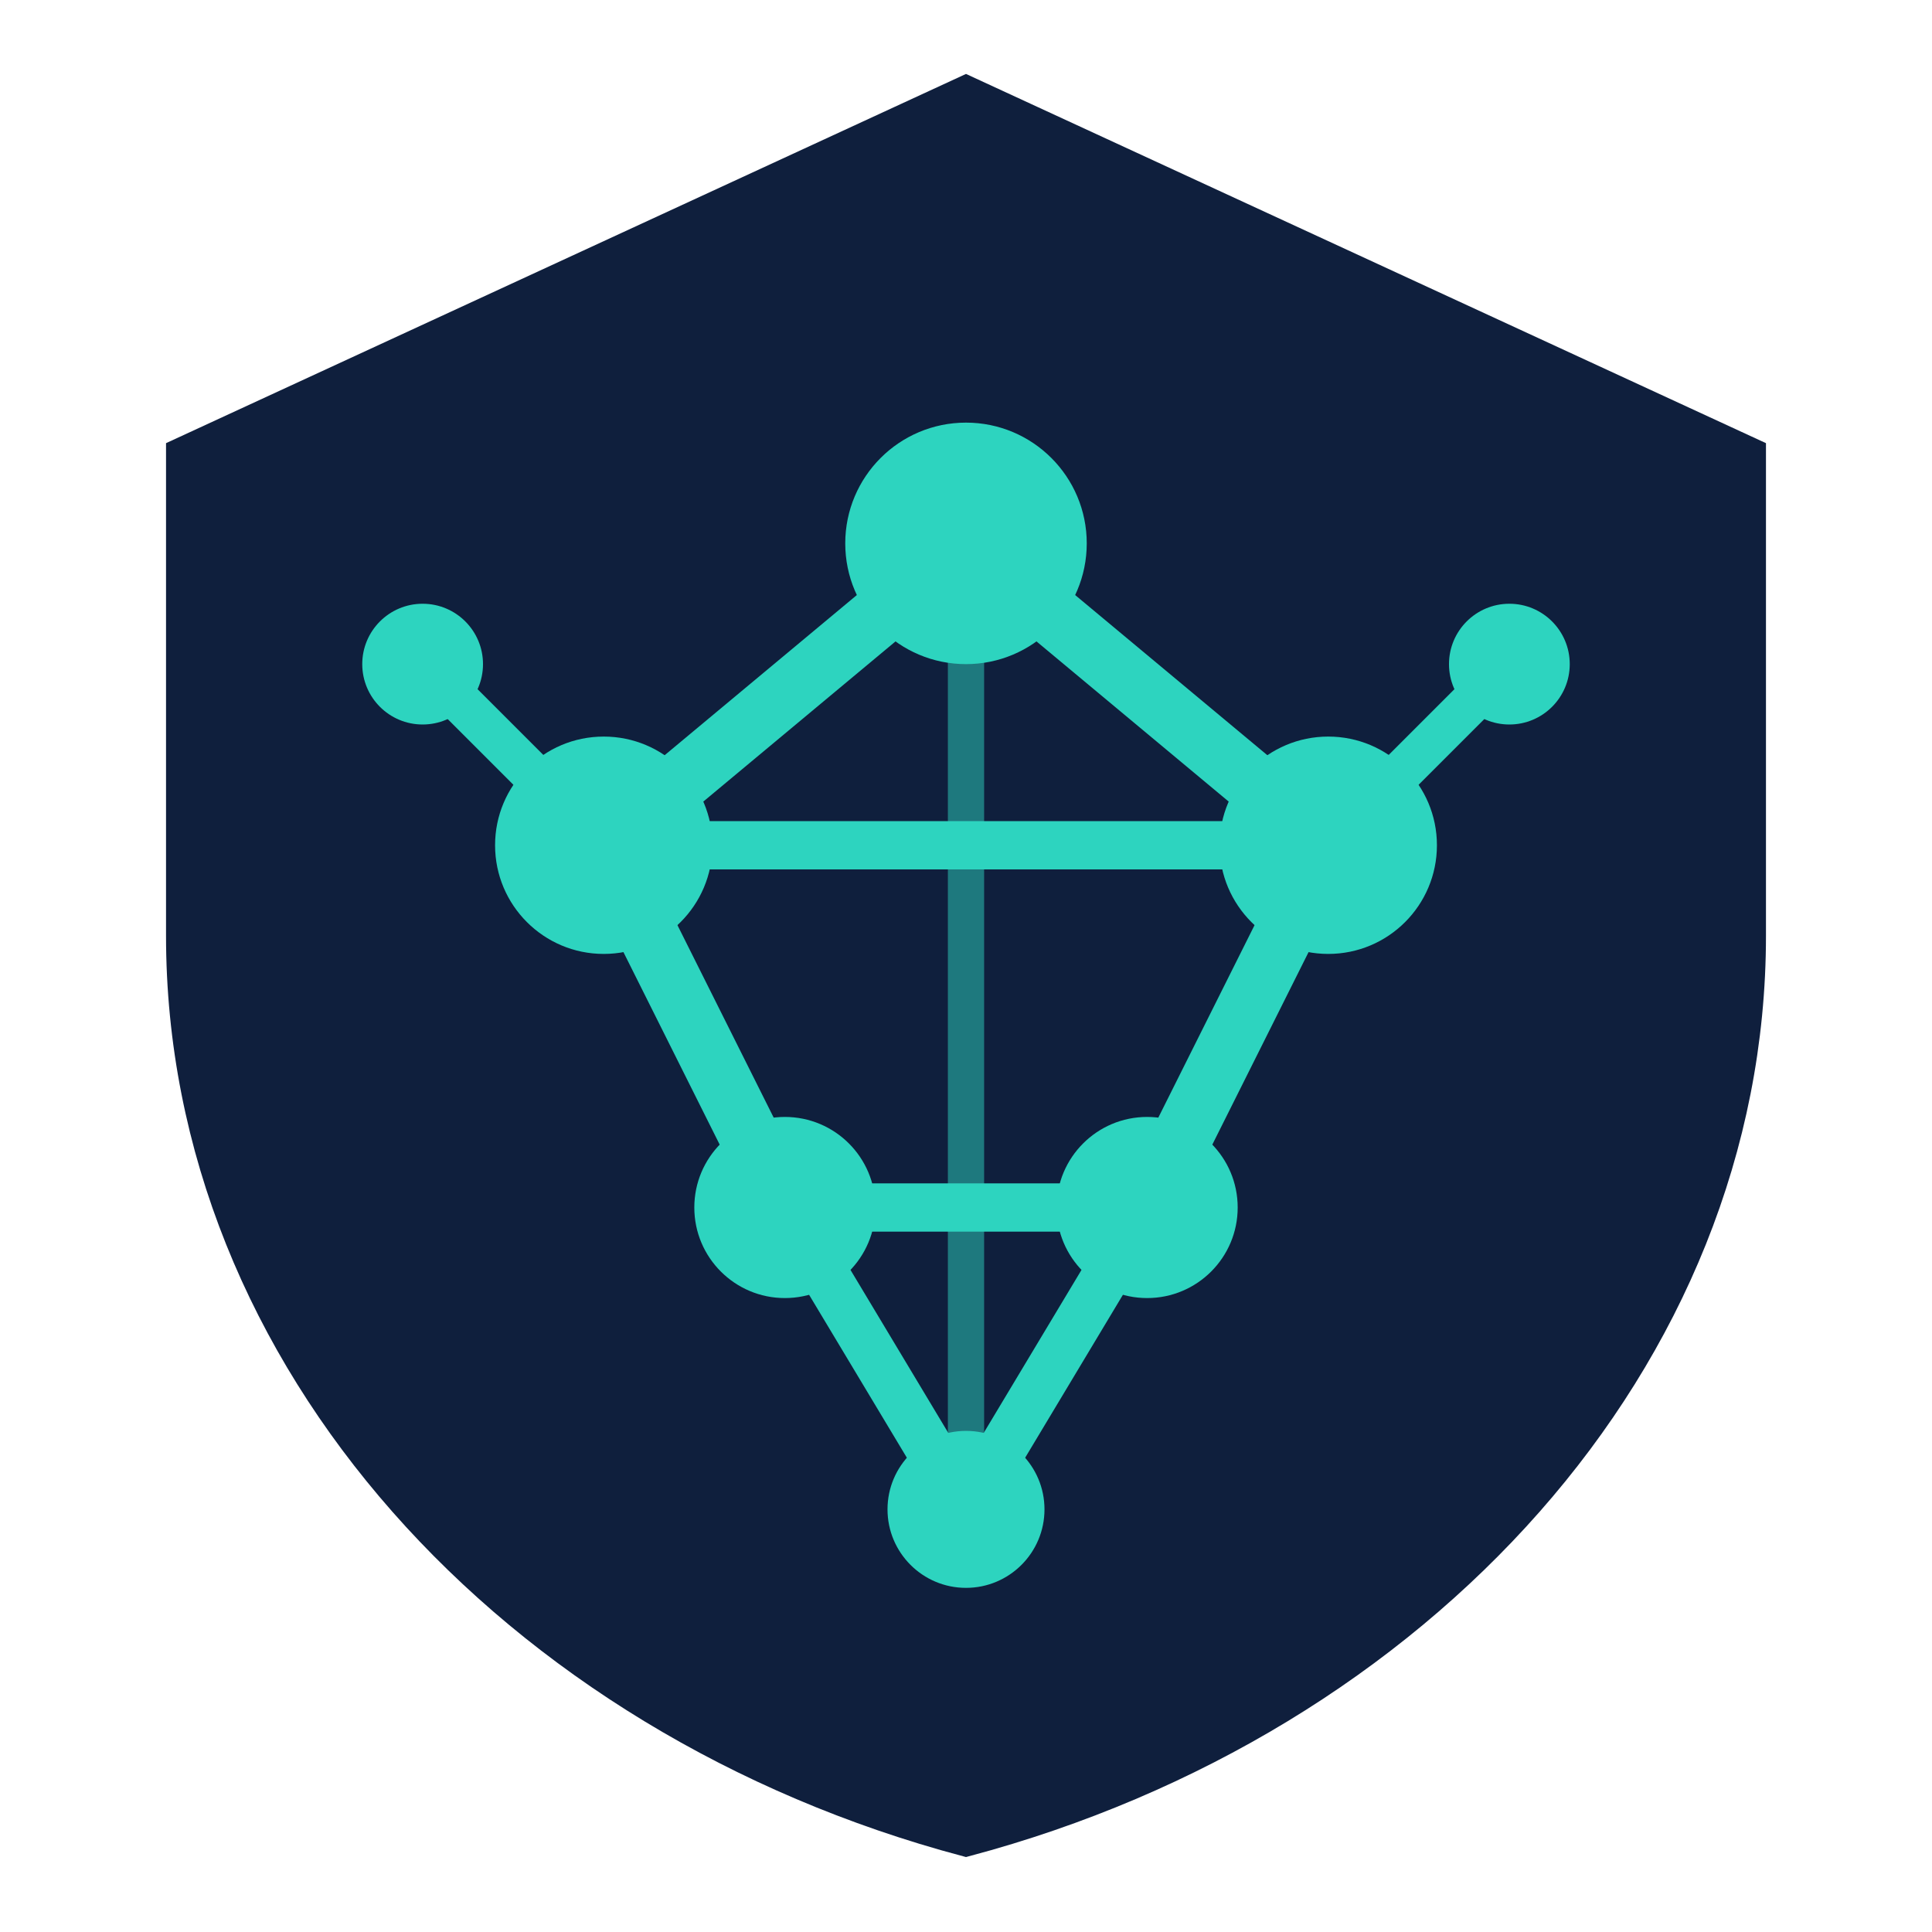
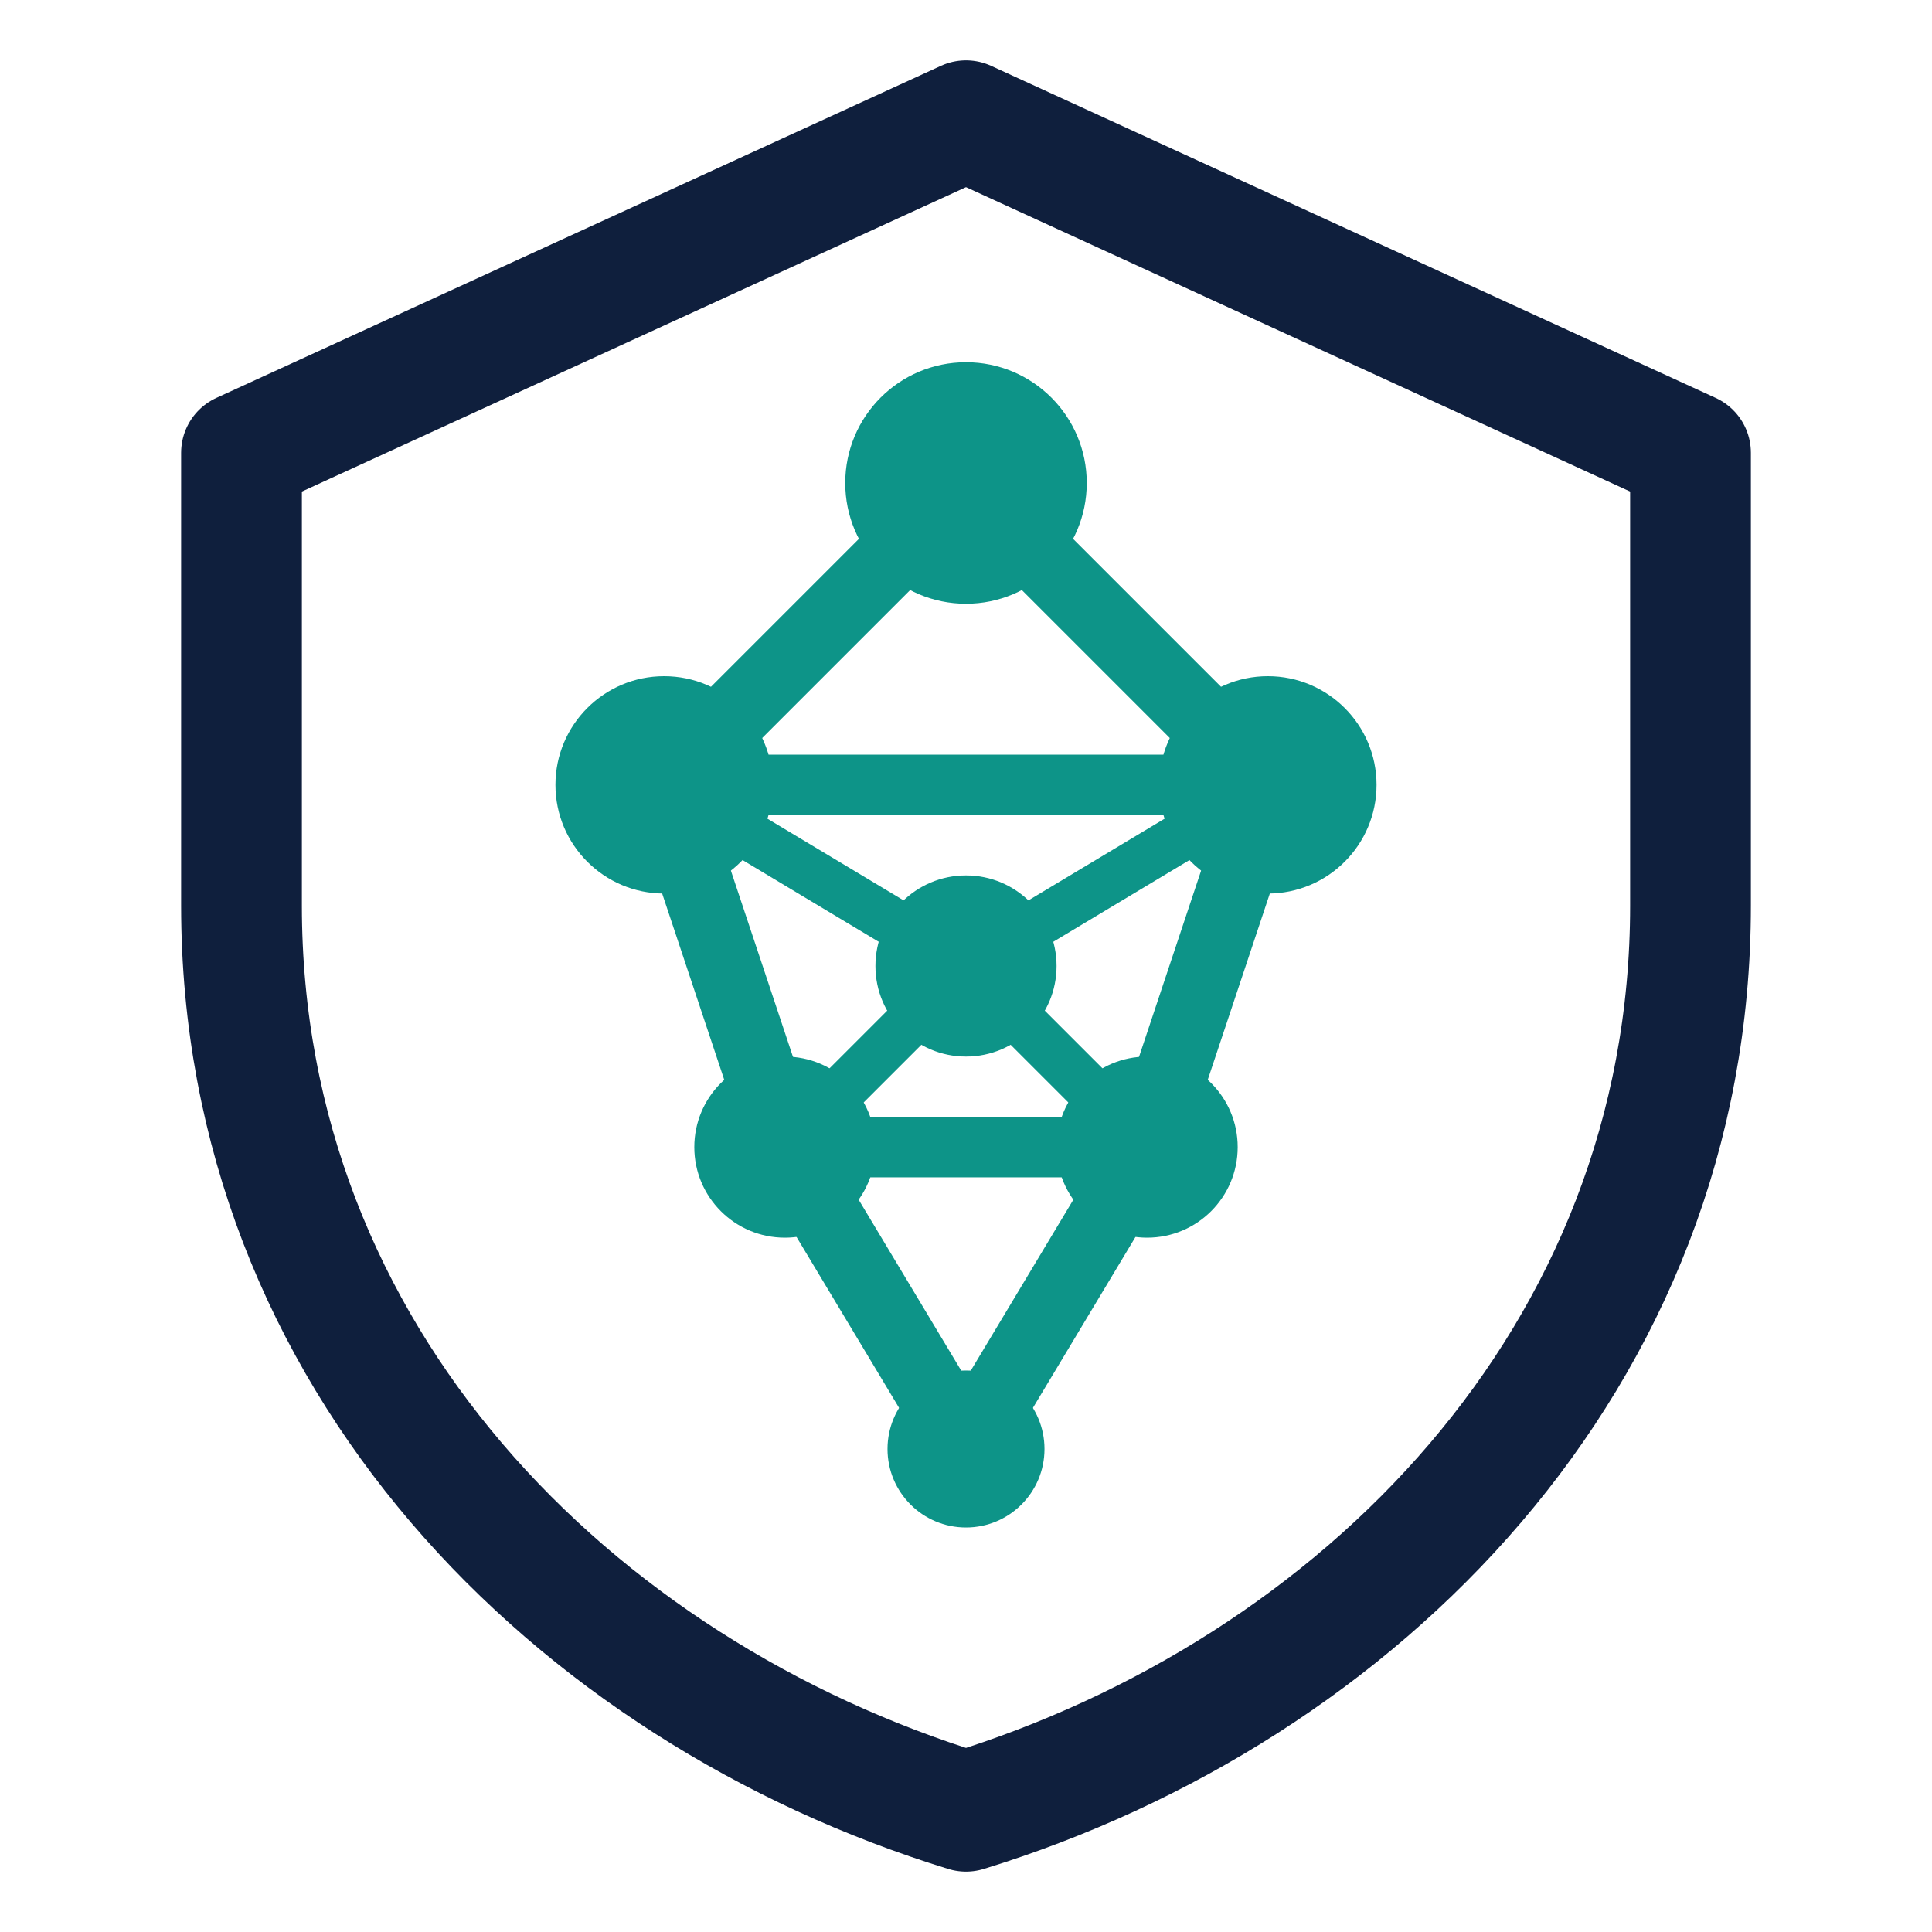
<svg xmlns="http://www.w3.org/2000/svg" width="32" height="32" viewBox="0 0 32 32" fill="none">
-   <path d="M16 1.5L29 7.5V15.5C29 22.5 23.5 28.5 16 30.5C8.5 28.5 3 22.5 3 15.5V7.5L16 1.5Z" fill="#0F1F3D" stroke="#0F1F3D" stroke-width="0.5" />
-   <line x1="16" y1="9" x2="10" y2="14" stroke="#2DD4BF" stroke-width="1" stroke-linecap="round" />
-   <line x1="16" y1="9" x2="22" y2="14" stroke="#2DD4BF" stroke-width="1" stroke-linecap="round" />
-   <line x1="10" y1="14" x2="13" y2="20" stroke="#2DD4BF" stroke-width="1" stroke-linecap="round" />
-   <line x1="22" y1="14" x2="19" y2="20" stroke="#2DD4BF" stroke-width="1" stroke-linecap="round" />
-   <line x1="10" y1="14" x2="22" y2="14" stroke="#2DD4BF" stroke-width="0.8" stroke-linecap="round" />
-   <line x1="13" y1="20" x2="19" y2="20" stroke="#2DD4BF" stroke-width="0.8" stroke-linecap="round" />
-   <line x1="16" y1="9" x2="16" y2="25" stroke="#2DD4BF" stroke-width="0.6" stroke-linecap="round" opacity="0.5" />
-   <line x1="13" y1="20" x2="16" y2="25" stroke="#2DD4BF" stroke-width="0.8" stroke-linecap="round" />
-   <line x1="19" y1="20" x2="16" y2="25" stroke="#2DD4BF" stroke-width="0.8" stroke-linecap="round" />
-   <line x1="10" y1="14" x2="7" y2="11" stroke="#2DD4BF" stroke-width="0.7" stroke-linecap="round" />
-   <line x1="22" y1="14" x2="25" y2="11" stroke="#2DD4BF" stroke-width="0.7" stroke-linecap="round" />
-   <circle cx="16" cy="9" r="2" fill="#2DD4BF" />
-   <circle cx="10" cy="14" r="1.8" fill="#2DD4BF" />
-   <circle cx="22" cy="14" r="1.8" fill="#2DD4BF" />
-   <circle cx="13" cy="20" r="1.5" fill="#2DD4BF" />
-   <circle cx="19" cy="20" r="1.5" fill="#2DD4BF" />
-   <circle cx="16" cy="25" r="1.3" fill="#2DD4BF" />
-   <circle cx="7" cy="11" r="1" fill="#2DD4BF" />
-   <circle cx="25" cy="11" r="1" fill="#2DD4BF" />
+   <path d="M16 2L28 7.5V15C28 22.5 22.5 28 16 30C9.5 28 4 22.5 4 15V7.5L16 2Z" fill="none" stroke="#0F1F3D" stroke-width="2" stroke-linejoin="round" />
+   <line x1="16" y1="8" x2="11" y2="13" stroke="#0D9488" stroke-width="1.2" stroke-linecap="round" />
+   <line x1="16" y1="8" x2="21" y2="13" stroke="#0D9488" stroke-width="1.2" stroke-linecap="round" />
+   <line x1="11" y1="13" x2="21" y2="13" stroke="#0D9488" stroke-width="1" stroke-linecap="round" />
+   <line x1="11" y1="13" x2="13" y2="19" stroke="#0D9488" stroke-width="1.2" stroke-linecap="round" />
+   <line x1="21" y1="13" x2="19" y2="19" stroke="#0D9488" stroke-width="1.2" stroke-linecap="round" />
+   <line x1="13" y1="19" x2="19" y2="19" stroke="#0D9488" stroke-width="1" stroke-linecap="round" />
+   <line x1="11" y1="13" x2="16" y2="16" stroke="#0D9488" stroke-width="0.8" stroke-linecap="round" />
+   <line x1="21" y1="13" x2="16" y2="16" stroke="#0D9488" stroke-width="0.8" stroke-linecap="round" />
+   <line x1="16" y1="16" x2="13" y2="19" stroke="#0D9488" stroke-width="0.8" stroke-linecap="round" />
+   <line x1="16" y1="16" x2="19" y2="19" stroke="#0D9488" stroke-width="0.8" stroke-linecap="round" />
+   <line x1="13" y1="19" x2="16" y2="24" stroke="#0D9488" stroke-width="1.2" stroke-linecap="round" />
+   <line x1="19" y1="19" x2="16" y2="24" stroke="#0D9488" stroke-width="1.2" stroke-linecap="round" />
+   <circle cx="16" cy="8" r="2" fill="#0D9488" />
+   <circle cx="11" cy="13" r="1.8" fill="#0D9488" />
+   <circle cx="21" cy="13" r="1.8" fill="#0D9488" />
+   <circle cx="16" cy="16" r="1.5" fill="#0D9488" />
+   <circle cx="13" cy="19" r="1.5" fill="#0D9488" />
+   <circle cx="19" cy="19" r="1.5" fill="#0D9488" />
+   <circle cx="16" cy="24" r="1.3" fill="#0D9488" />
</svg>
